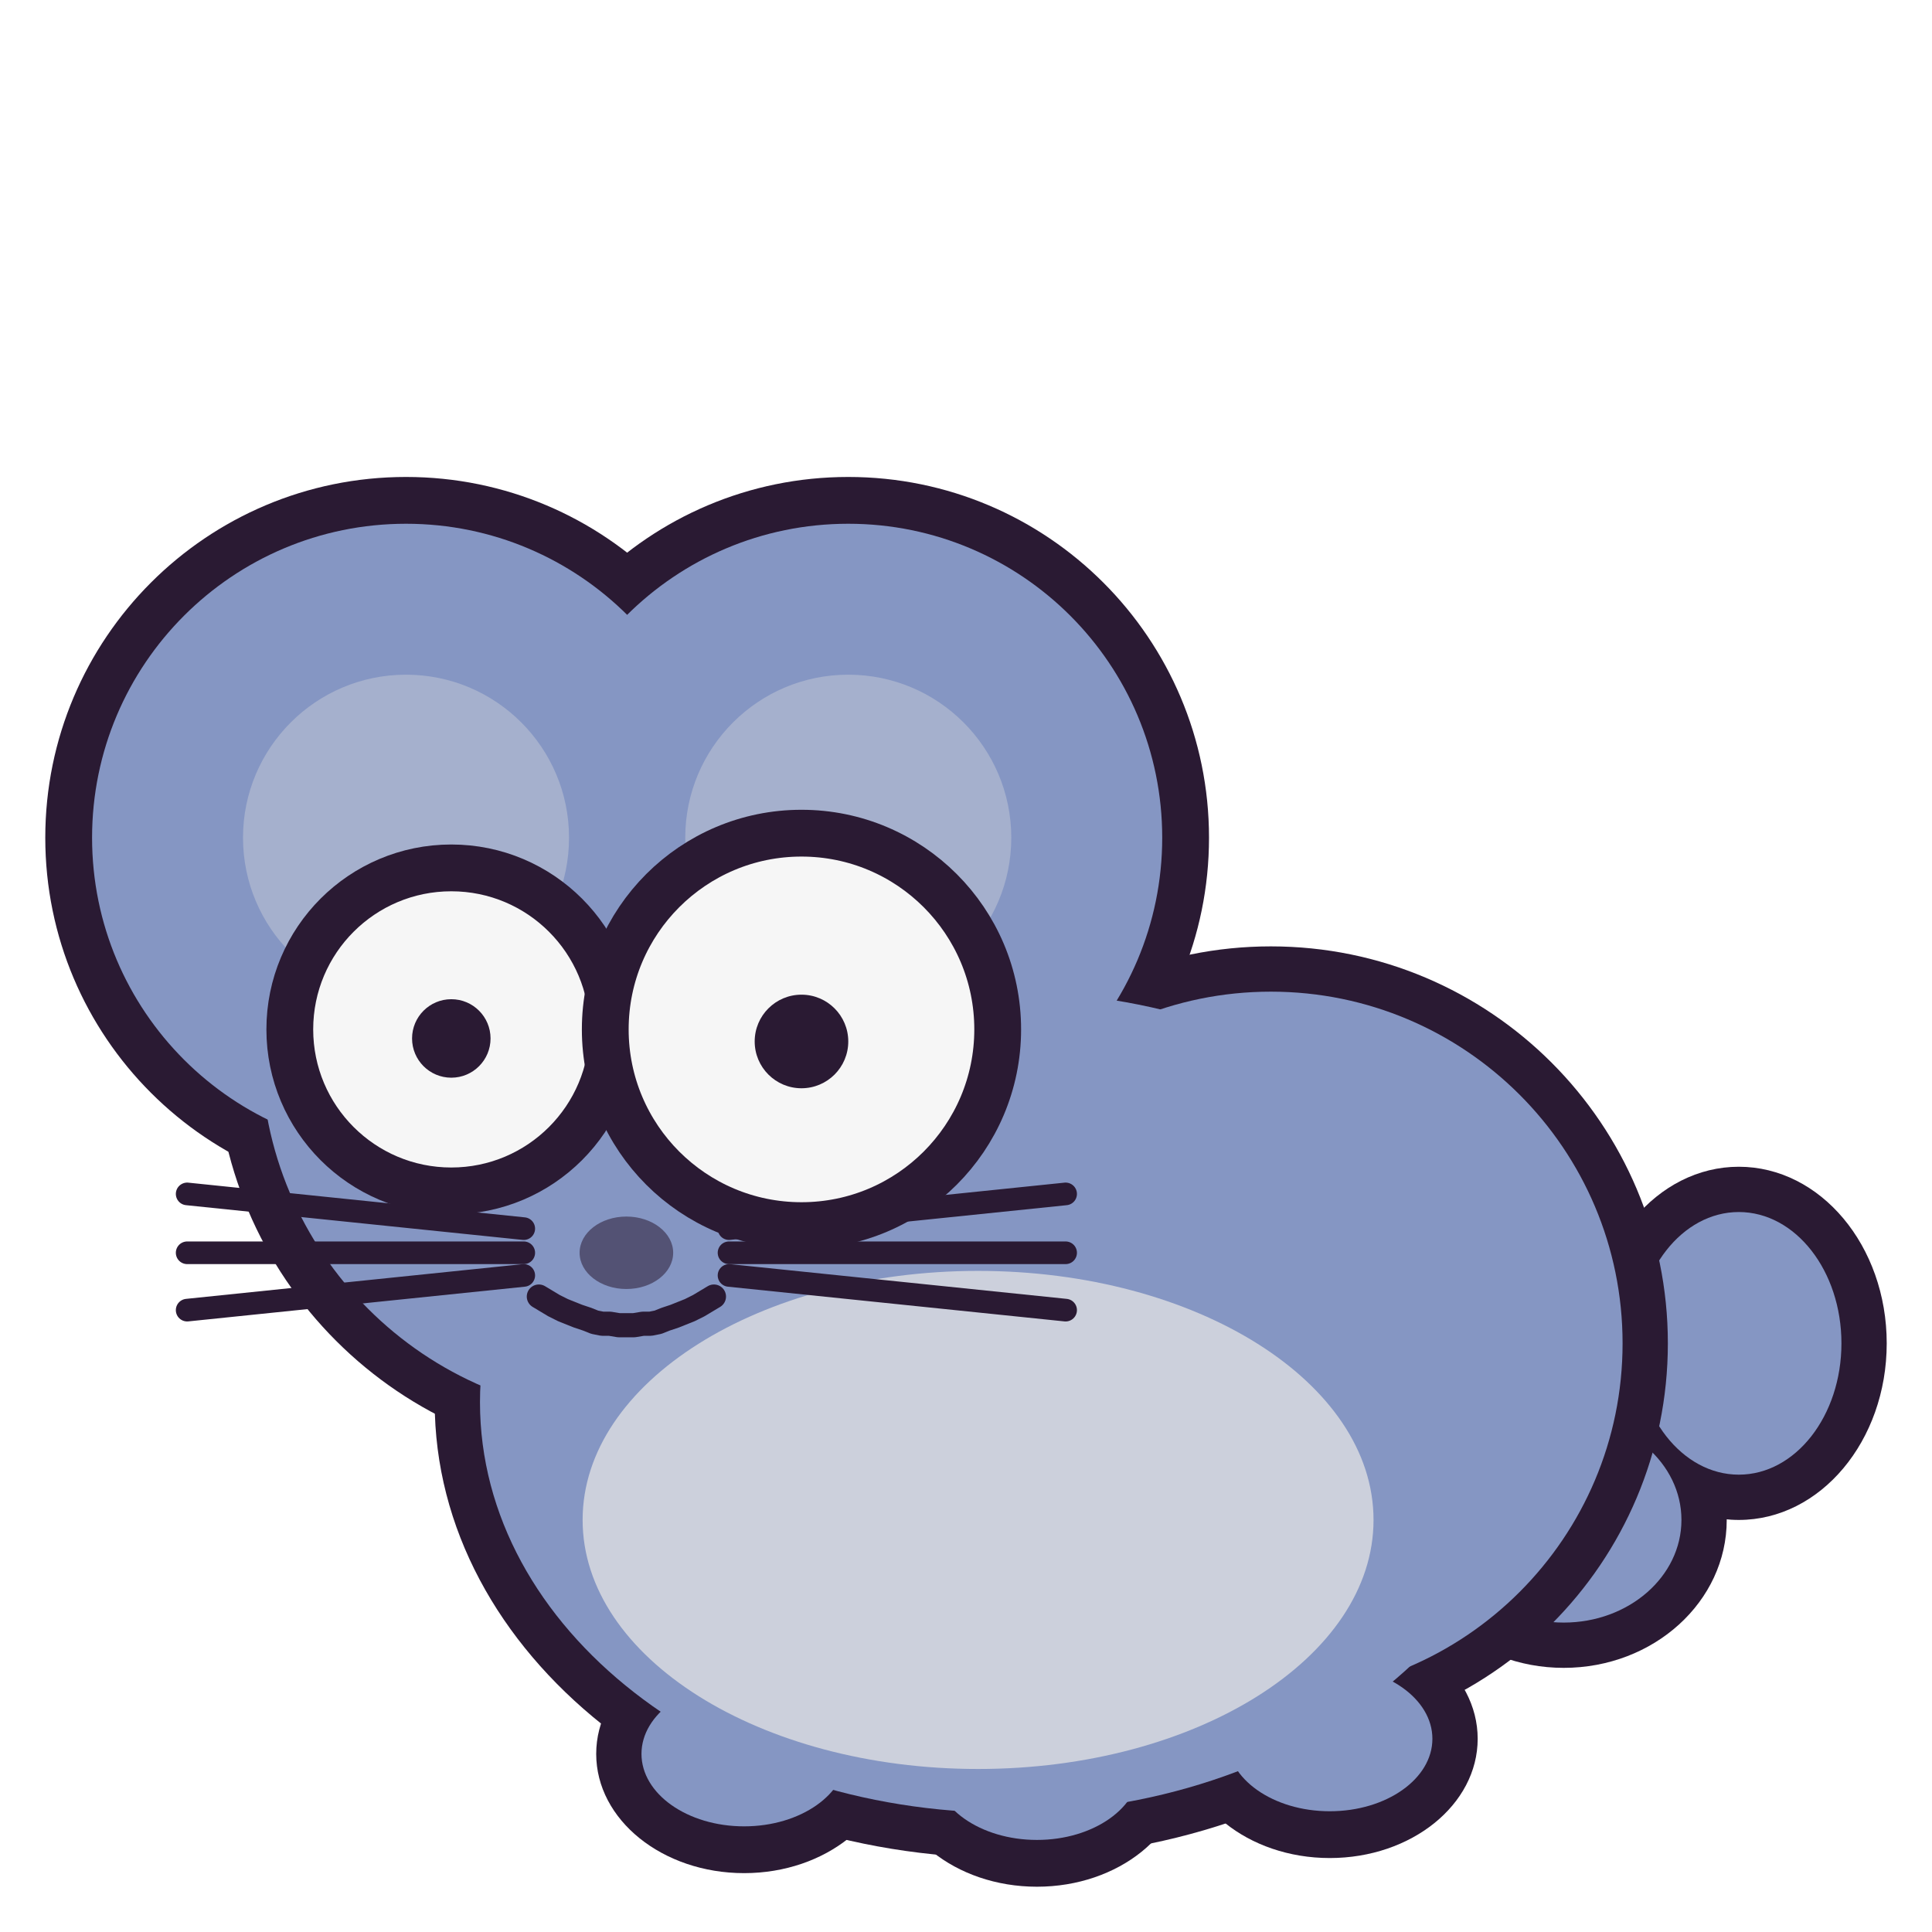
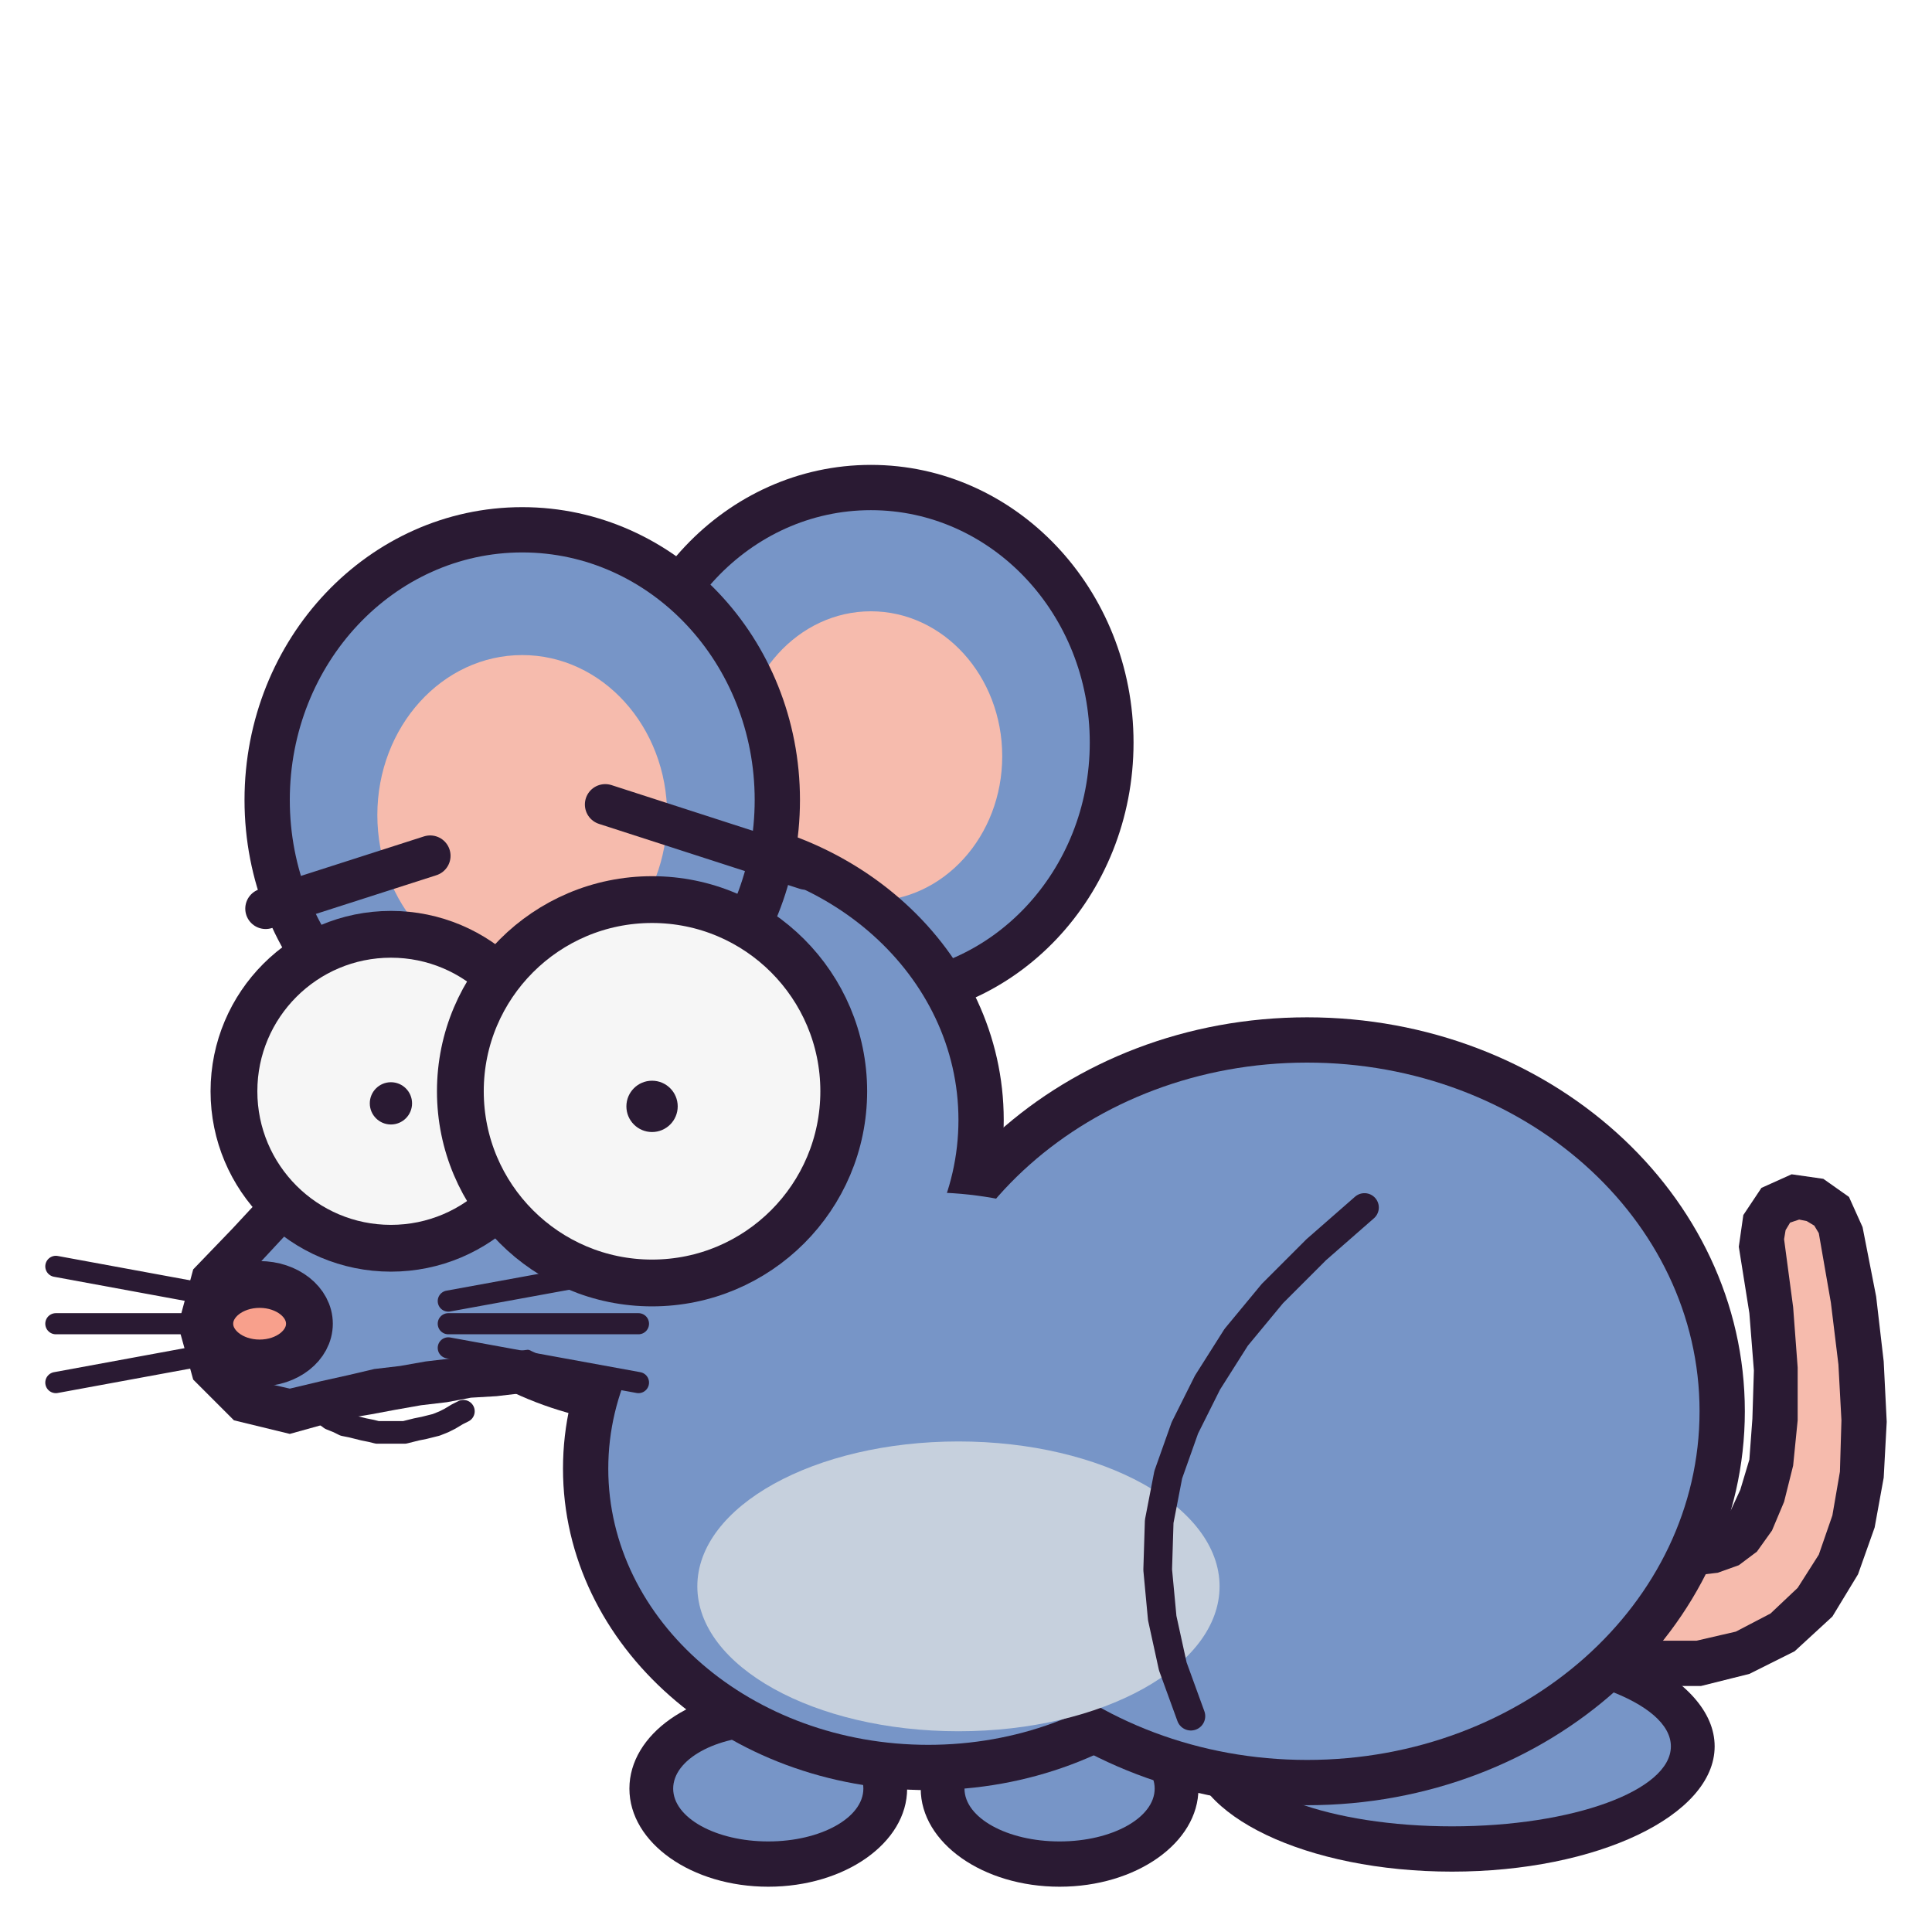
<svg xmlns="http://www.w3.org/2000/svg" viewBox="0 0 128 128" width="128" height="128">
  <g stroke-width="3.1" stroke-linejoin="round" stroke-linecap="round">
-     <ellipse cx="103.6" cy="100.7" rx="10.8" ry="9.8" fill="#2A1A33" stroke="none" />
-     <ellipse cx="115.2" cy="89.0" rx="9.8" ry="11.7" fill="#2A1A33" stroke="none" />
-     <ellipse cx="103.6" cy="100.7" rx="7.8" ry="6.8" fill="#8596C3" stroke="none" />
-     <ellipse cx="115.2" cy="89.0" rx="6.8" ry="8.7" fill="#8596C3" stroke="none" />
-     <ellipse cx="66.7" cy="92.9" rx="37.9" ry="30.2" fill="#2A1A33" stroke="none" />
-     <ellipse cx="84.2" cy="89.0" rx="26.3" ry="26.3" fill="#2A1A33" stroke="none" />
-     <ellipse cx="41.5" cy="69.6" rx="27.2" ry="27.2" fill="#2A1A33" stroke="none" />
-     <ellipse cx="49.3" cy="116.2" rx="9.8" ry="7.9" fill="#2A1A33" stroke="none" />
-     <ellipse cx="68.7" cy="117.1" rx="9.8" ry="7.9" fill="#2A1A33" stroke="none" />
-     <ellipse cx="88.1" cy="115.2" rx="9.8" ry="7.9" fill="#2A1A33" stroke="none" />
-     <ellipse cx="26.9" cy="55.5" rx="23.9" ry="23.9" fill="#2A1A33" stroke="none" />
-     <ellipse cx="56.2" cy="55.5" rx="23.9" ry="23.9" fill="#2A1A33" stroke="none" />
-     <ellipse cx="66.7" cy="92.9" rx="34.9" ry="27.2" fill="#8596C3" stroke="none" />
-     <ellipse cx="84.2" cy="89.0" rx="23.3" ry="23.3" fill="#8596C3" stroke="none" />
-     <ellipse cx="41.5" cy="69.6" rx="24.2" ry="24.2" fill="#8596C3" stroke="none" />
-     <ellipse cx="49.3" cy="116.2" rx="6.8" ry="4.8" fill="#8596C3" stroke="none" />
-     <ellipse cx="68.7" cy="117.1" rx="6.8" ry="4.8" fill="#8596C3" stroke="none" />
-     <ellipse cx="88.1" cy="115.2" rx="6.8" ry="4.8" fill="#8596C3" stroke="none" />
-     <ellipse cx="26.9" cy="55.5" rx="20.8" ry="20.8" fill="#8596C3" stroke="none" />
-     <ellipse cx="56.2" cy="55.5" rx="20.8" ry="20.8" fill="#8596C3" stroke="none" />
-     <ellipse cx="64.8" cy="100.7" rx="26.2" ry="16.5" fill="#CCD0DC" stroke="none" />
-     <ellipse cx="26.9" cy="55.5" rx="10.8" ry="10.8" fill="#A5B0CD" stroke="none" />
-     <ellipse cx="56.2" cy="55.5" rx="10.8" ry="10.8" fill="#A5B0CD" stroke="none" />
-     <polyline points="34.7,81.4 12.4,79.1" fill="none" stroke="#2A1A33" stroke-width="1.5" />
-     <polyline points="34.7,83.0 12.4,83.0" fill="none" stroke="#2A1A33" stroke-width="1.5" />
-     <polyline points="34.7,84.5 12.4,86.8" fill="none" stroke="#2A1A33" stroke-width="1.5" />
-     <polyline points="48.3,81.4 70.6,79.1" fill="none" stroke="#2A1A33" stroke-width="1.5" />
-     <polyline points="48.3,83.0 70.6,83.0" fill="none" stroke="#2A1A33" stroke-width="1.5" />
-     <polyline points="48.3,84.5 70.6,86.8" fill="none" stroke="#2A1A33" stroke-width="1.5" />
-     <ellipse cx="29.9" cy="68.2" rx="10.7" ry="10.7" fill="#F6F6F6" stroke="#2A1A33" />
-     <ellipse cx="29.9" cy="68.8" rx="2.6" ry="2.6" fill="#2A1A33" stroke="none" />
-     <ellipse cx="33.1" cy="64.3" rx="1.6" ry="1.6" fill="#F6F6F6" stroke="none" />
-     <ellipse cx="53.1" cy="68.2" rx="13.0" ry="13.0" fill="#F6F6F6" stroke="#2A1A33" />
-     <ellipse cx="53.1" cy="69.0" rx="3.1" ry="3.1" fill="#2A1A33" stroke="none" />
-     <ellipse cx="57.0" cy="63.5" rx="2.0" ry="2.0" fill="#F6F6F6" stroke="none" />
-     <ellipse cx="41.5" cy="83.0" rx="3.1" ry="2.4" fill="#535274" stroke="none" />
-     <polyline points="35.7,85.9 36.2,86.2 36.7,86.5 37.3,86.8 37.8,87.0 38.3,87.2 38.9,87.4 39.4,87.6 39.9,87.7 40.4,87.7 41.0,87.8 41.5,87.8 42.0,87.8 42.6,87.7 43.1,87.7 43.6,87.6 44.1,87.4 44.7,87.2 45.2,87.0 45.7,86.8 46.3,86.5 46.8,86.2 47.3,85.9" fill="none" stroke="#2A1A33" stroke-width="1.6" />
+     <ellipse cx="96.2" cy="115.7" rx="17.4" ry="8.3" fill="#2A1A33" stroke="none" />
+     <ellipse cx="96.2" cy="115.7" rx="14.5" ry="5.3" fill="#7795C7" stroke="none" />
+     <polygon points="60.1,108.3 62.5,118.8 64.0,122.0 66.9,124.0 70.5,124.3 73.7,122.8 75.7,119.9 76.0,116.4 74.5,105.7 72.9,102.2 69.8,100.1 66.0,99.8 62.6,101.4 60.4,104.5" fill="#2A1A33" stroke="none" />
+     <ellipse cx="70.2" cy="118.5" rx="9.2" ry="6.5" fill="#2A1A33" stroke="none" />
+     <polygon points="63.0,107.8 65.4,118.3 66.3,120.1 67.9,121.2 69.9,121.4 71.7,120.5 72.9,118.9 73.0,116.9 71.6,106.2 70.6,104.2 68.8,102.9 66.5,102.7 64.5,103.7 63.2,105.5" fill="#7795C7" stroke="none" />
+     <ellipse cx="70.2" cy="118.5" rx="6.3" ry="3.5" fill="#7795C7" stroke="none" />
+     <polygon points="48.6,103.4 46.2,116.0 46.3,119.6 48.2,122.6 51.3,124.2 54.9,124.1 57.9,122.2 59.5,119.1 62.9,106.7 62.8,102.9 60.7,99.7 57.4,97.9 53.6,98.1 50.4,100.1" fill="#2A1A33" stroke="none" />
+     <ellipse cx="50.9" cy="118.5" rx="9.2" ry="6.5" fill="#2A1A33" stroke="none" />
+     <polygon points="51.5,104.1 49.1,116.7 49.2,118.7 50.2,120.4 52.0,121.3 54.0,121.3 55.7,120.2 56.6,118.4 60.0,106.0 59.9,103.8 58.7,101.9 56.7,100.8 54.5,100.9 52.6,102.1" fill="#7795C7" stroke="none" />
+     <ellipse cx="50.9" cy="118.5" rx="6.3" ry="3.5" fill="#7795C7" stroke="none" />
+     <polygon points="102.3,110.2 105.7,111.2 109.3,111.7 112.7,111.7 115.9,110.9 118.9,109.4 121.4,107.1 123.1,104.3 124.2,101.2 124.8,97.9 125.0,94.2 124.8,90.2 124.3,85.9 123.4,81.3 122.5,79.3 120.8,78.1 118.7,77.8 116.7,78.7 115.5,80.5 115.2,82.6 115.9,87.0 116.2,90.8 116.1,94.0 115.9,96.7 115.3,98.7 114.7,100.0 114.1,100.8 113.5,101.2 112.9,101.4 111.9,101.5 110.3,101.3 108.3,100.9 105.5,99.9 102.7,99.8 100.3,101.1 98.8,103.5 98.7,106.3 100.0,108.7" fill="#2A1A33" stroke="none" />
+     <polygon points="103.2,107.4 106.5,108.3 109.6,108.7 112.4,108.7 115.0,108.1 117.3,106.9 119.1,105.2 120.5,103.0 121.4,100.4 121.9,97.5 122.0,94.1 121.8,90.4 121.3,86.3 120.5,81.7 120.2,81.2 119.7,80.9 119.2,80.8 118.6,81.0 118.3,81.5 118.2,82.1 118.8,86.6 119.1,90.6 119.1,94.1 118.8,97.1 118.2,99.5 117.4,101.4 116.4,102.8 115.2,103.7 113.8,104.2 112.1,104.4 110.0,104.3 107.6,103.8 104.6,102.8 103.4,102.7 102.3,103.3 101.6,104.3 101.6,105.6 102.2,106.7" fill="#F6BBAD" stroke="none" />
+     <ellipse cx="57.7" cy="49.2" rx="17.4" ry="18.4" fill="#2A1A33" stroke="none" />
+     <ellipse cx="57.7" cy="49.2" rx="14.5" ry="15.4" fill="#7795C7" stroke="none" />
+     <ellipse cx="57.7" cy="50.1" rx="8.7" ry="9.6" fill="#F6BBAD" stroke="none" />
+     <ellipse cx="86.6" cy="93.5" rx="29.0" ry="26.1" fill="#2A1A33" stroke="none" />
+     <ellipse cx="61.5" cy="97.3" rx="24.2" ry="21.3" fill="#2A1A33" stroke="none" />
+     <ellipse cx="44.2" cy="74.2" rx="22.3" ry="20.3" fill="#2A1A33" stroke="none" />
+     <polygon points="35.6,64.3 33.9,65.5 32.2,66.7 30.5,67.9 28.8,69.2 27.1,70.5 25.5,71.8 23.9,73.1 22.4,74.5 20.9,75.8 19.5,77.2 18.1,78.6 16.7,80.0 15.4,81.4 12.8,84.1 11.8,87.8 12.8,91.4 15.5,94.1 19.2,95.0 22.8,94.0 24.6,93.7 26.2,93.4 27.9,93.1 29.6,92.9 31.2,92.6 32.9,92.5 34.6,92.3 36.3,92.2 38.0,92.1 39.7,92.0 41.5,91.9 43.2,91.9 45.0,91.8 51.3,87.6 54.6,80.9 54.1,73.4 49.9,67.1 43.1,63.8" fill="#2A1A33" stroke="none" />
+     <ellipse cx="86.6" cy="93.5" rx="26.0" ry="23.1" fill="#7795C7" stroke="none" />
+     <ellipse cx="61.5" cy="97.3" rx="21.2" ry="18.3" fill="#7795C7" stroke="none" />
+     <ellipse cx="44.2" cy="74.2" rx="19.3" ry="17.3" fill="#7795C7" stroke="none" />
+     <polygon points="36.6,67.1 34.9,68.3 33.2,69.5 31.5,70.7 29.9,72.0 28.3,73.2 26.7,74.5 25.2,75.8 23.7,77.2 22.3,78.5 20.9,79.8 19.5,81.2 18.2,82.6 16.9,84.0 15.4,85.6 14.8,87.7 15.4,89.9 17.0,91.5 19.2,92.0 21.3,91.5 23.1,91.1 24.8,90.7 26.5,90.5 28.2,90.2 29.9,90.0 31.7,89.7 33.4,89.6 35.2,89.4 36.9,89.3 38.7,89.2 40.4,89.1 42.2,89.1 44.1,89.0 49.0,85.7 51.7,80.3 51.3,74.3 47.9,69.4 42.6,66.7" fill="#7795C7" stroke="none" />
+     <ellipse cx="63.5" cy="105.1" rx="17.3" ry="9.6" fill="#C6D0DD" stroke="none" />
+     <polyline points="78.9,113.7 77.7,110.4 77.0,107.2 76.7,104.0 76.8,100.8 77.4,97.7 78.5,94.6 80.0,91.6 81.9,88.6 84.3,85.7 87.2,82.8 90.4,80.0" fill="none" stroke="#2A1A33" stroke-width="1.9" />
+     <ellipse cx="34.6" cy="53.0" rx="18.4" ry="19.4" fill="#2A1A33" stroke="none" />
+     <ellipse cx="34.6" cy="53.0" rx="15.4" ry="16.4" fill="#7795C7" stroke="none" />
+     <ellipse cx="34.6" cy="54.0" rx="9.6" ry="10.6" fill="#F6BBAD" stroke="none" />
+     <polyline points="16.2,86.2 3.7,83.9" fill="none" stroke="#2A1A33" stroke-width="1.4" />
+     <polyline points="16.2,87.7 3.7,87.7" fill="none" stroke="#2A1A33" stroke-width="1.4" />
+     <polyline points="16.2,89.3 3.7,91.6" fill="none" stroke="#2A1A33" stroke-width="1.4" />
+     <polyline points="29.7,86.2 42.3,83.9" fill="none" stroke="#2A1A33" stroke-width="1.4" />
+     <polyline points="29.7,87.7 42.3,87.7" fill="none" stroke="#2A1A33" stroke-width="1.4" />
+     <polyline points="29.7,89.3 42.3,91.6" fill="none" stroke="#2A1A33" stroke-width="1.4" />
+     <ellipse cx="25.9" cy="72.3" rx="10.4" ry="10.4" fill="#F6F6F6" stroke="#2A1A33" />
+     <ellipse cx="25.9" cy="73.1" rx="1.4" ry="1.4" fill="#2A1A33" stroke="none" />
+     <polyline points="28.5,56.7 17.6,60.2" fill="none" stroke="#2A1A33" stroke-width="2.7" />
+     <ellipse cx="43.2" cy="72.3" rx="12.7" ry="12.7" fill="#F6F6F6" stroke="#2A1A33" />
+     <ellipse cx="43.2" cy="73.3" rx="1.7" ry="1.7" fill="#2A1A33" stroke="none" />
+     <polyline points="40.1,53.3 53.4,57.6" fill="none" stroke="#2A1A33" stroke-width="2.7" />
+     <ellipse cx="17.2" cy="87.7" rx="3.3" ry="2.6" fill="#F8A08C" stroke="#2A1A33" />
+     <polyline points="21.1,93.5 21.5,93.7 21.9,94.0 22.4,94.2 22.8,94.4 23.3,94.5 23.7,94.6 24.1,94.7 24.6,94.8 25.0,94.9 25.4,94.9 25.9,94.9 26.3,94.9 26.8,94.9 27.2,94.8 27.6,94.7 28.1,94.6 28.5,94.5 28.9,94.4 29.4,94.2 29.8,94.0 30.3,93.7 30.7,93.5" fill="none" stroke="#2A1A33" stroke-width="1.5" />
  </g>
</svg>
